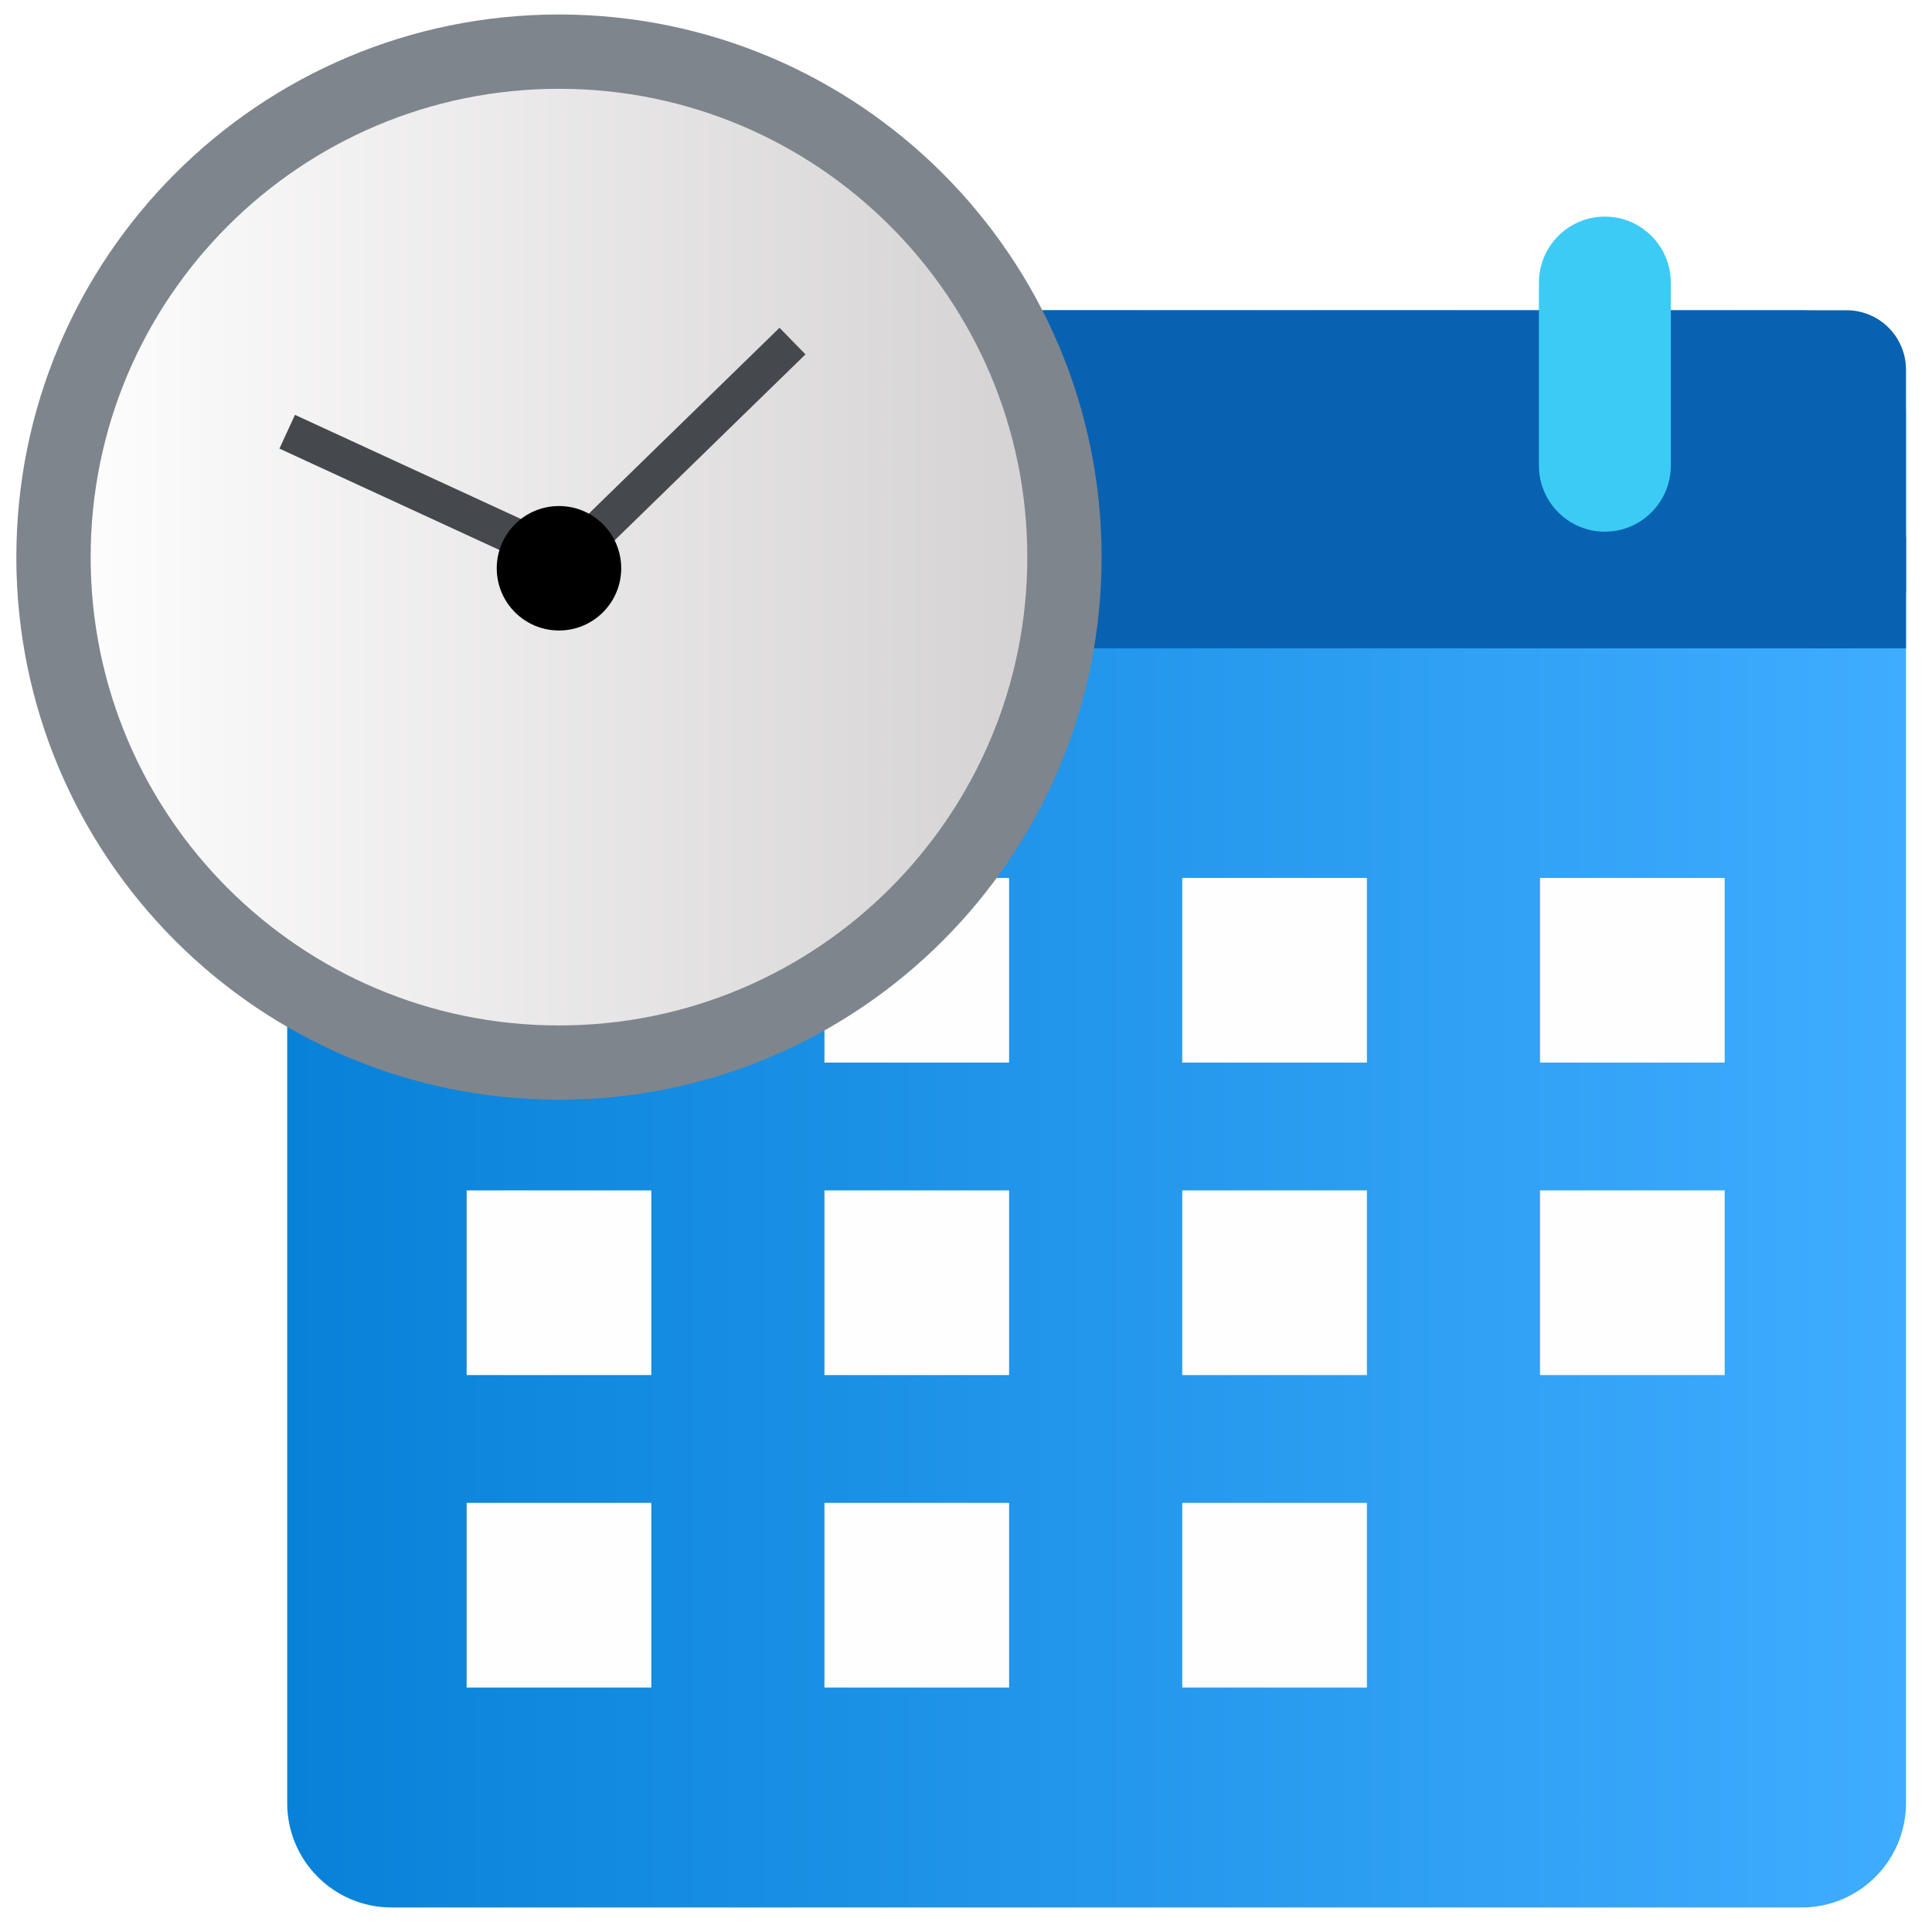
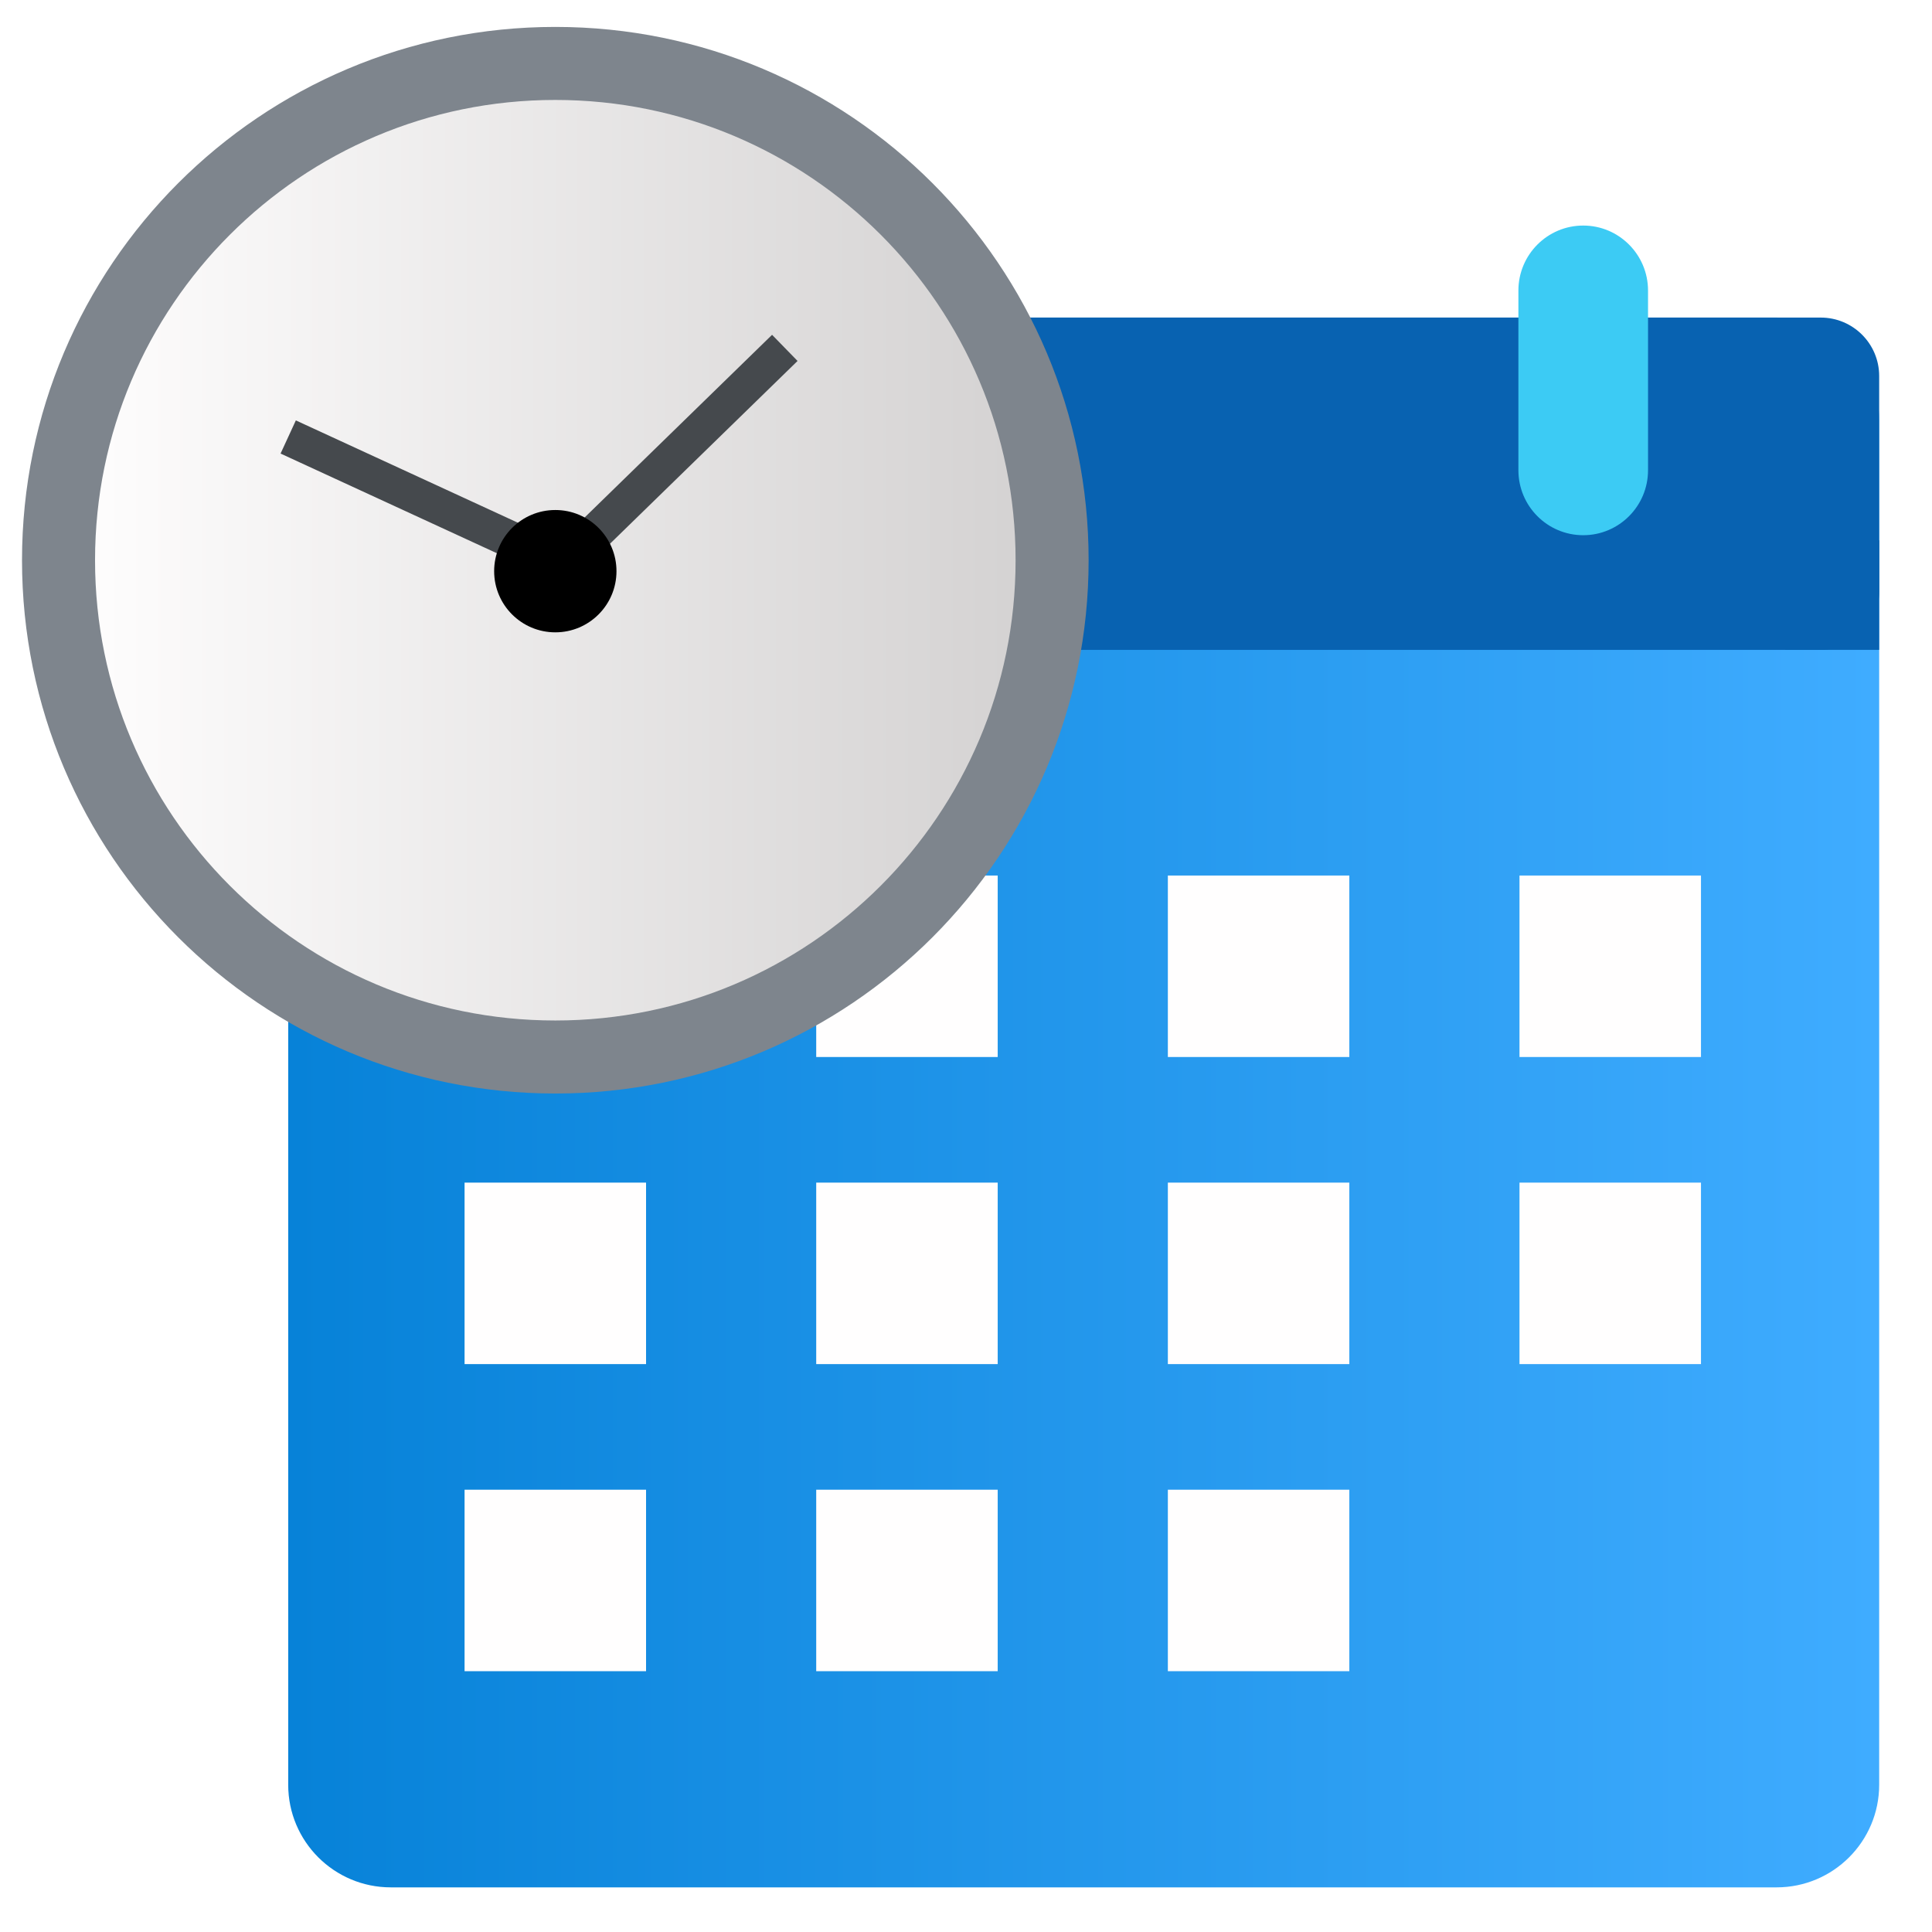
- <svg xmlns="http://www.w3.org/2000/svg" id="Layer_1" version="1.1" viewBox="0 0 52 52">
+ <svg xmlns="http://www.w3.org/2000/svg" width="30.72pt" height="30.72pt" viewBox="0 0 30.72 30.72">
  <defs>
-     <style>
-       .st0 {
-         fill: url(#linear-gradient1);
-         stroke: #7e858d;
-         stroke-width: 2px;
-       }
- 
-       .st0, .st1 {
-         stroke-miterlimit: 10;
-       }
- 
-       .st2 {
-         fill: #3ccbf4;
-       }
- 
-       .st3 {
-         fill: #fffefe;
-       }
- 
-       .st4 {
-         fill: #0862b1;
-       }
- 
-       .st1 {
-         fill: none;
-         stroke: #45494d;
-       }
- 
-       .st5 {
-         fill: url(#linear-gradient);
-       }
-     </style>
-     <linearGradient id="linear-gradient" x1="7.73" y1="29.84" x2="51.3" y2="29.84" gradientUnits="userSpaceOnUse">
-       <stop offset="0" stop-color="#0782d8" />
-       <stop offset="1" stop-color="#3facff" />
+     <linearGradient id="gradient0" gradientUnits="objectBoundingBox" x1="0" y1="0.5" x2="1" y2="0.5" spreadMethod="pad">
+       <stop stop-color="#0782d8" offset="0" stop-opacity="1" />
+       <stop stop-color="#3facff" offset="1" stop-opacity="1" />
    </linearGradient>
-     <linearGradient id="linear-gradient1" x1="1.44" y1="15" x2="28.65" y2="15" gradientUnits="userSpaceOnUse">
-       <stop offset="0" stop-color="#fffefe" />
-       <stop offset="1" stop-color="#d3d1d1" />
+     <linearGradient id="gradient1" gradientUnits="objectBoundingBox" x1="-5.55111512312578e-17" y1="0.5" x2="1" y2="0.5" spreadMethod="pad">
+       <stop stop-color="#fffefe" offset="0" stop-opacity="1" />
+       <stop stop-color="#d3d1d1" offset="1" stop-opacity="1" />
    </linearGradient>
  </defs>
-   <rect class="st5" x="7.73" y="8.35" width="43.57" height="42.99" rx="2.81" ry="2.81" />
-   <rect class="st4" x="24.49" y="8.35" width="26.81" height="9.1" rx="1.6" ry="1.6" />
-   <rect class="st2" x="41.42" y="5.83" width="3.55" height="8.48" rx="1.78" ry="1.78" />
-   <rect class="st3" x="12.56" y="40.45" width="4.97" height="4.97" />
-   <rect class="st3" x="22.19" y="40.45" width="4.97" height="4.97" />
-   <rect class="st3" x="31.82" y="40.45" width="4.97" height="4.97" />
-   <rect class="st3" x="12.56" y="32.04" width="4.97" height="4.97" />
-   <rect class="st3" x="22.19" y="32.04" width="4.97" height="4.97" />
-   <rect class="st3" x="31.82" y="32.04" width="4.97" height="4.97" />
-   <rect class="st3" x="41.45" y="32.04" width="4.97" height="4.97" />
-   <rect class="st3" x="41.45" y="23.63" width="4.97" height="4.97" />
-   <rect class="st3" x="31.82" y="23.63" width="4.97" height="4.97" />
-   <rect class="st3" x="22.19" y="23.63" width="4.97" height="4.97" />
-   <rect class="st0" x="1.44" y="1.39" width="27.21" height="27.21" rx="13.61" ry="13.61" />
-   <line class="st1" x1="7.73" y1="11.62" x2="15.26" y2="15.09" />
-   <line class="st1" x1="15.05" y1="15.3" x2="21.33" y2="9.18" />
-   <rect x="13.37" y="13.62" width="3.35" height="3.35" rx="1.68" ry="1.68" />
-   <rect class="st4" x="48.73" y="14.45" width="2.57" height="3" />
+   <rect id="shape0" transform="matrix(0.5806137 0 0 0.5806137 4.58266 5.049671)" fill="url(#gradient0)" stroke-opacity="0" stroke="#000000" stroke-width="0" stroke-linecap="square" stroke-linejoin="bevel" width="43.57" height="42.99" rx="2.81" ry="2.81" />
+   <rect id="shape1" transform="matrix(0.5806137 0 0 0.5806137 14.31375 5.049671)" fill="#0862b1" stroke-opacity="0" stroke="#000000" stroke-width="0" stroke-linecap="square" stroke-linejoin="bevel" width="26.81" height="9.1" rx="1.6" ry="1.6" />
+   <rect id="shape2" transform="matrix(0.5806137 0 0 0.5806137 24.14354 3.586525)" fill="#3ccbf4" stroke-opacity="0" stroke="#000000" stroke-width="0" stroke-linecap="square" stroke-linejoin="bevel" width="3.55" height="8.48" rx="1.775" ry="1.78" />
+   <path id="shape3" transform="matrix(0.5806137 0 0 0.5806137 7.387025 13.92145)" fill="#fffefe" stroke-opacity="0" stroke="#000000" stroke-width="0" stroke-linecap="square" stroke-linejoin="bevel" d="M0 16.82L4.97 16.82L4.97 21.79L1.77636e-15 21.79ZM9.63 16.82L14.6 16.82L14.6 21.79L9.63 21.79ZM19.26 16.82L24.23 16.82L24.23 21.79L19.26 21.79ZM0 8.41L4.97 8.41L4.97 13.38L1.77636e-15 13.38ZM9.63 8.41L14.6 8.41L14.6 13.38L9.63 13.38ZM19.26 8.41L24.23 8.41L24.23 13.38L19.26 13.38ZM28.89 8.41L33.86 8.41L33.86 13.38L28.89 13.38ZM28.89 0L33.86 0L33.86 4.97L28.89 4.97ZM19.26 0L24.23 0L24.23 4.97L19.26 4.97ZM9.63 0L14.6 0L14.6 4.97L9.63 4.97Z" />
+   <rect id="shape4" transform="matrix(0.5806137 0 0 0.5806137 0.9306 1.0086)" fill="url(#gradient1)" stroke="#7e858d" stroke-width="2" stroke-linecap="butt" stroke-linejoin="miter" stroke-miterlimit="10" width="27.21" height="27.21" rx="13.605" ry="13.605" />
+   <path id="shape5" transform="matrix(0.5806137 0 0 0.5806137 4.58266 5.531581)" fill="none" stroke="#45494d" stroke-width="1" stroke-linecap="butt" stroke-linejoin="miter" stroke-miterlimit="2" d="M0 2.44L7.53 5.91M7.32 6.12L13.6 0" />
+   <rect id="shape6" transform="matrix(0.5806137 0 0 0.5806137 7.857322 8.109506)" fill="#000000" stroke-opacity="0" stroke="#000000" stroke-width="0" stroke-linecap="square" stroke-linejoin="bevel" width="3.35" height="3.35" rx="1.675" ry="1.675" />
+   <path id="shape7" transform="matrix(0.5806137 0 0 0.5806137 28.38782 8.591415)" fill="#0862b1" stroke-opacity="0" stroke="#000000" stroke-width="0" stroke-linecap="square" stroke-linejoin="bevel" d="M0 0L2.57 0L2.57 3L0 3Z" />
</svg>
